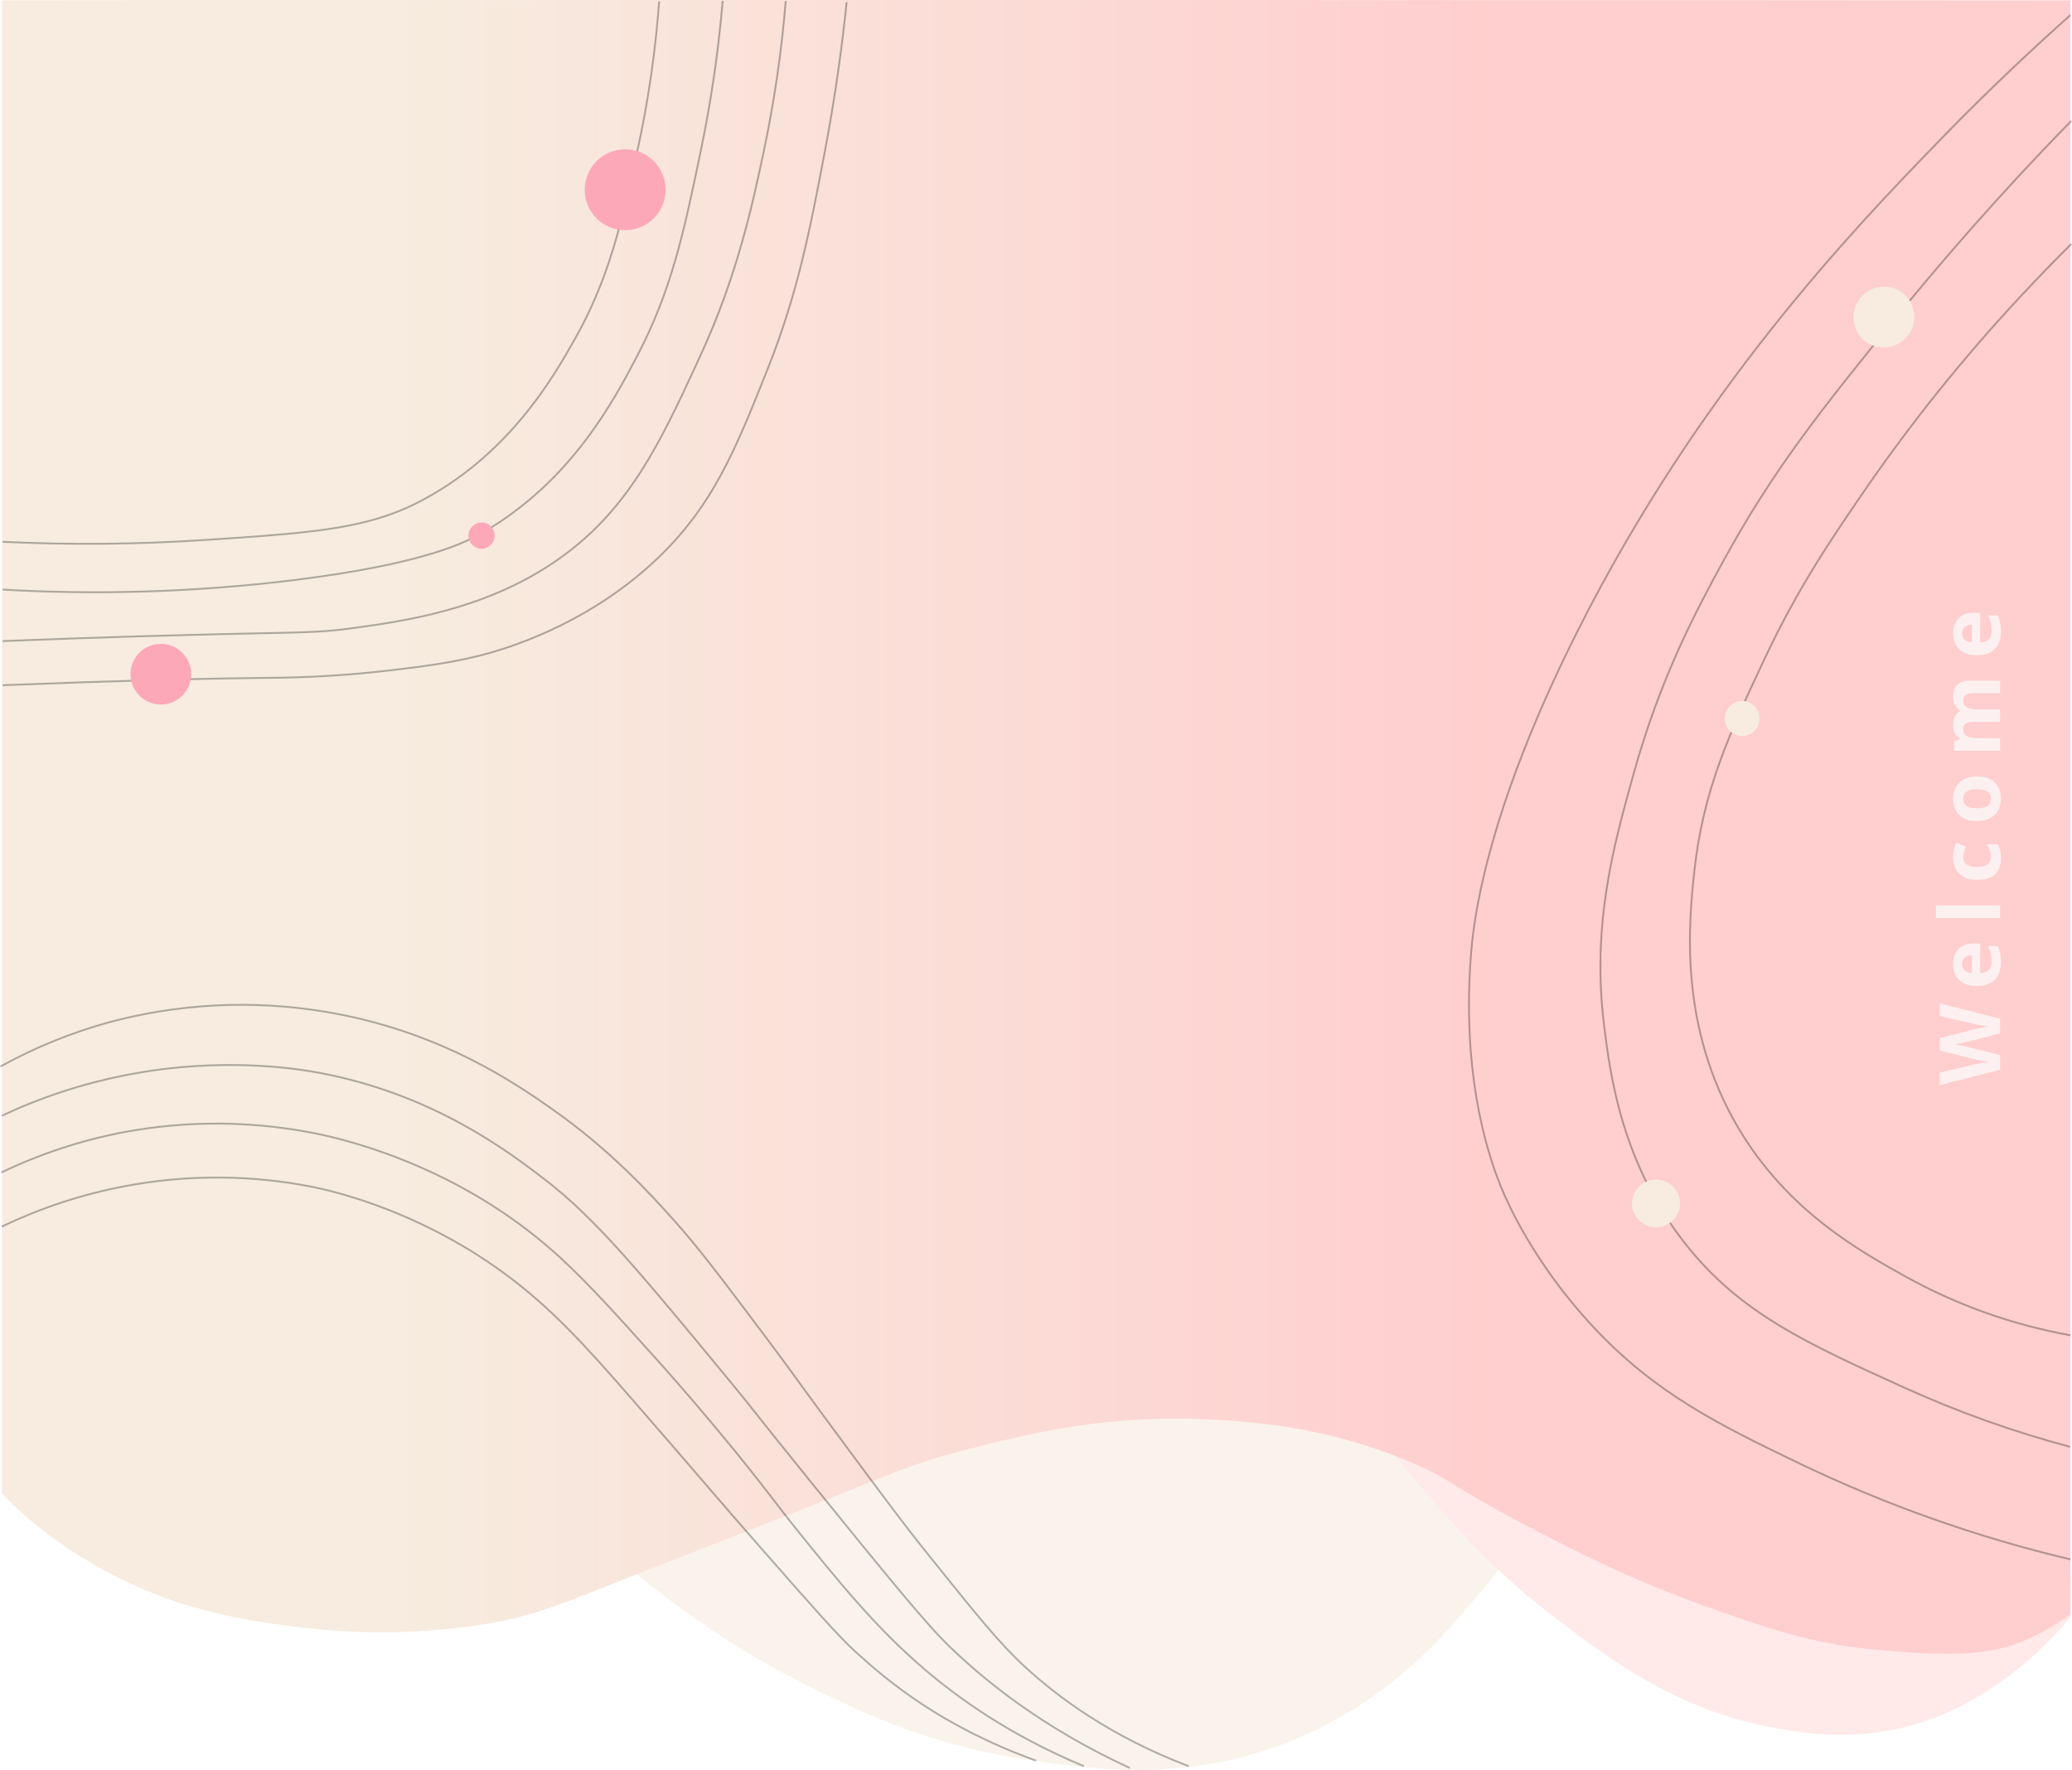
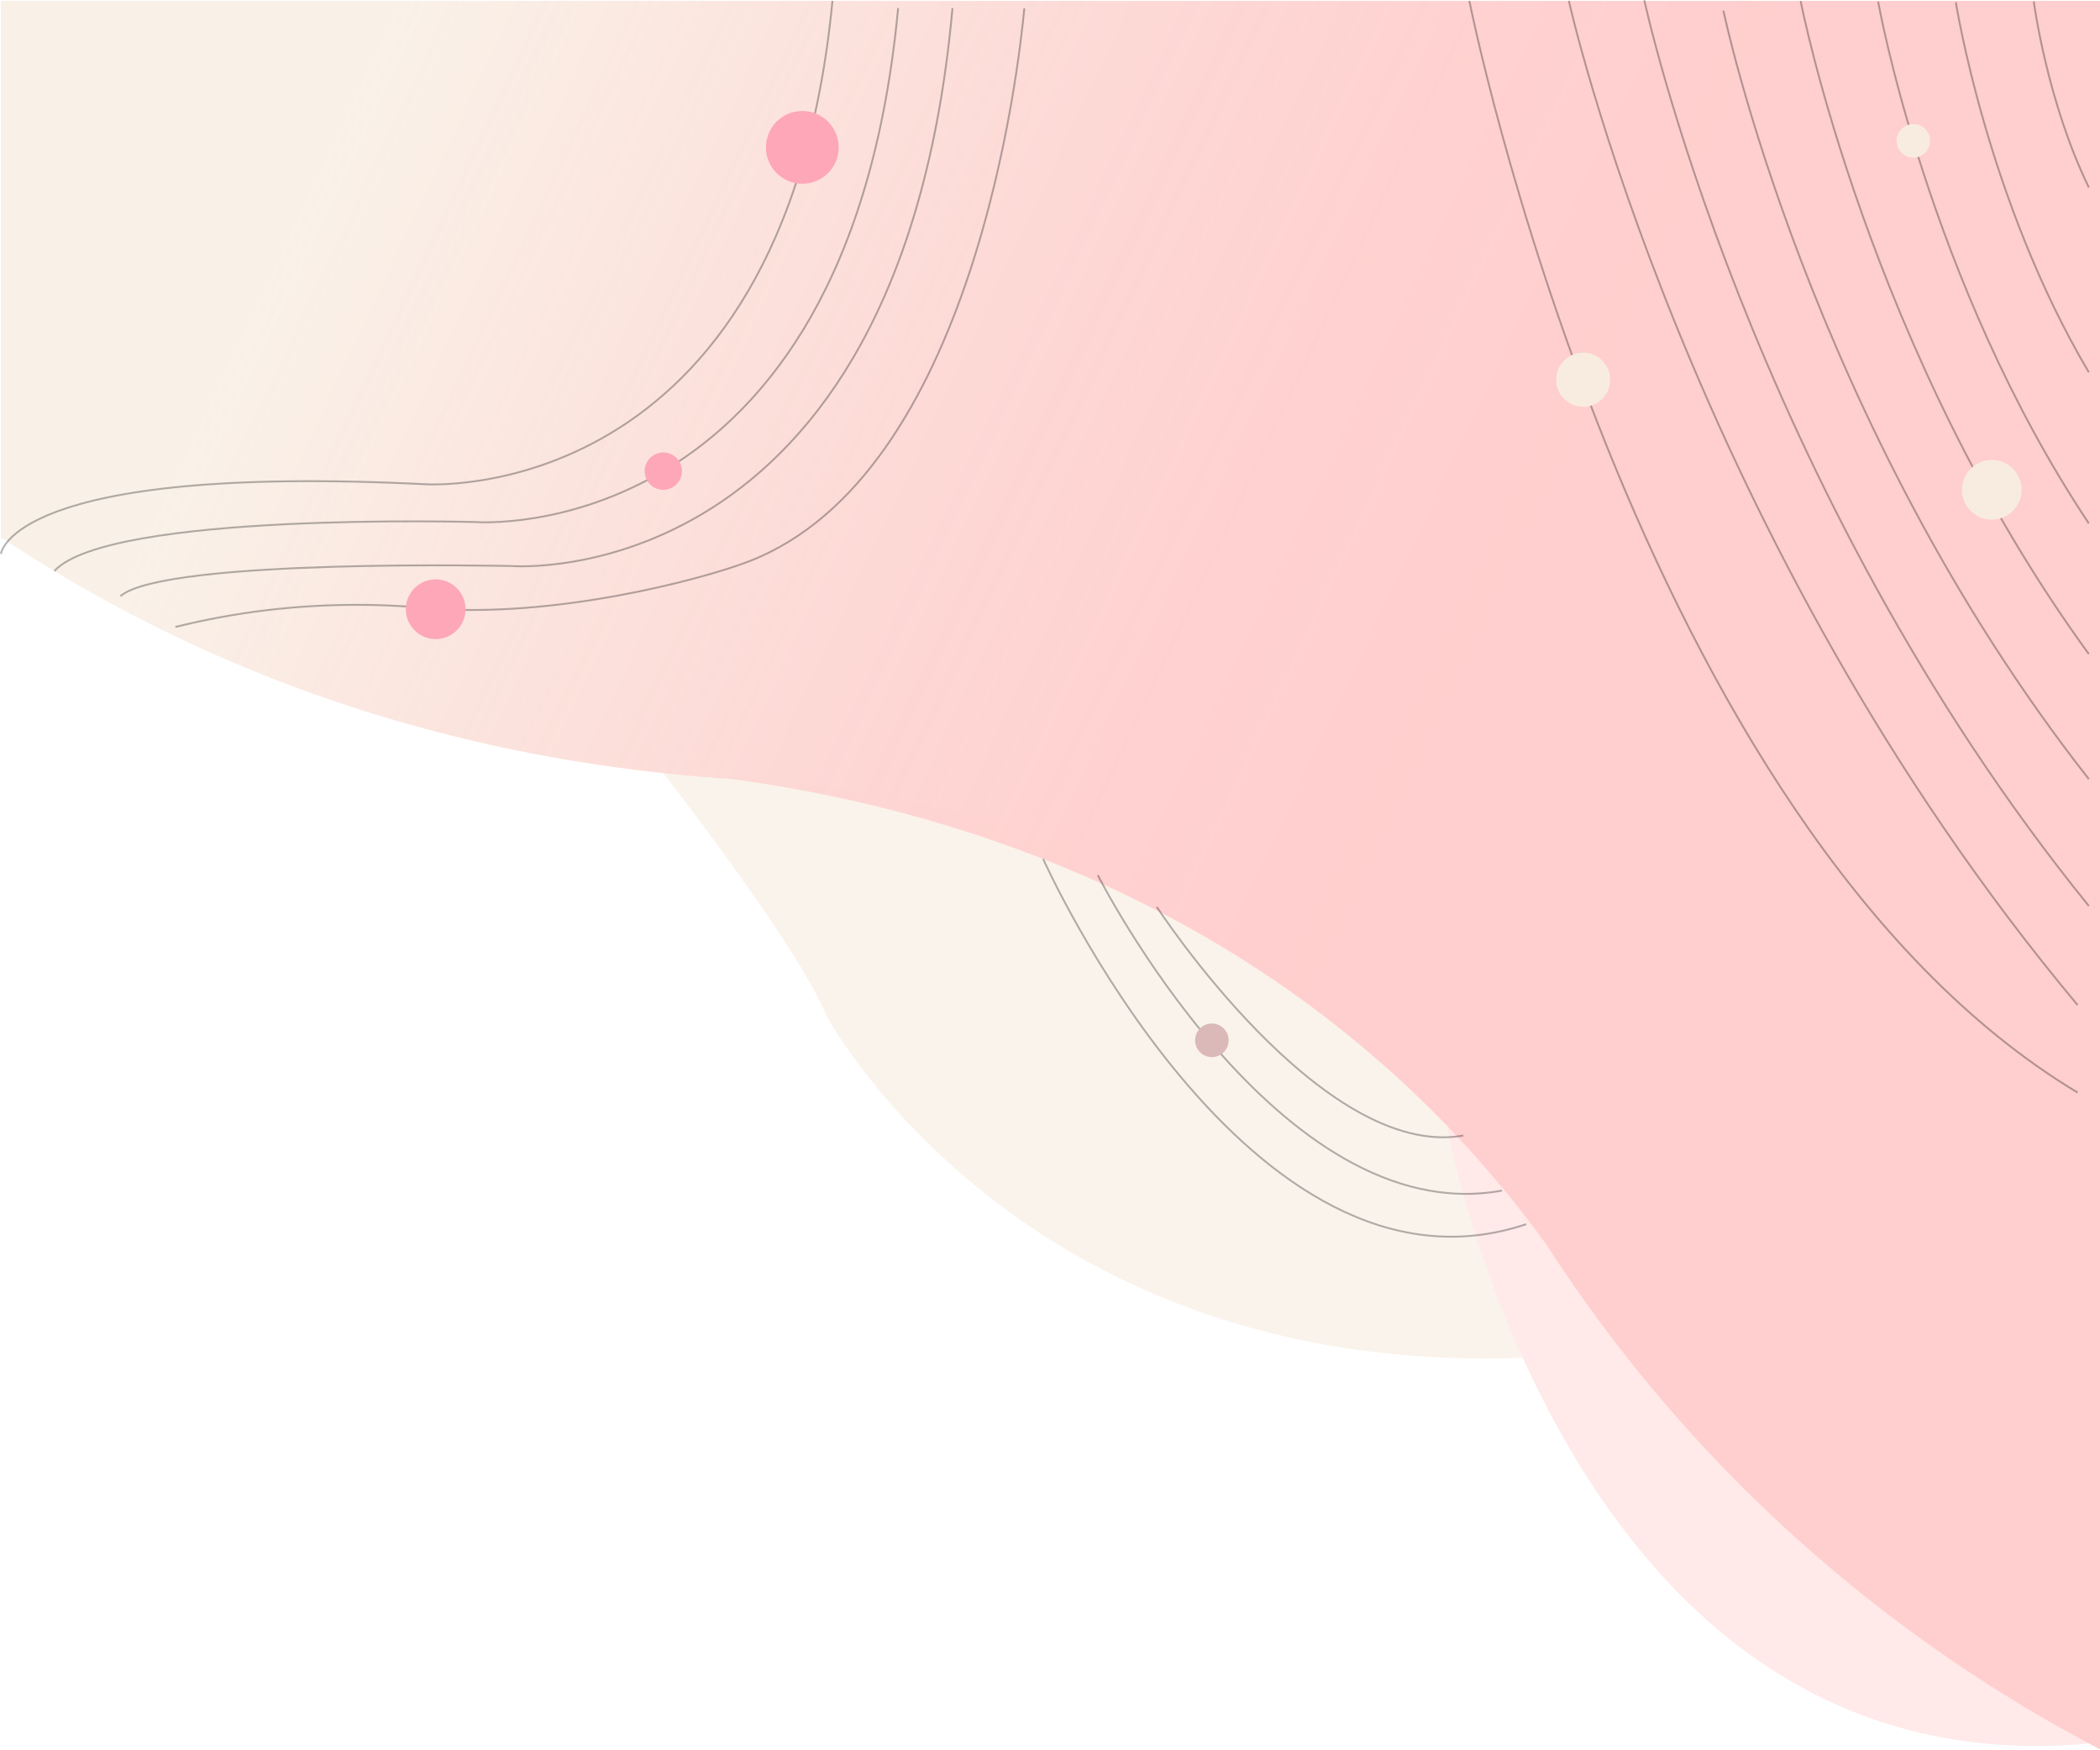
- <svg xmlns="http://www.w3.org/2000/svg" viewBox="0 0 1126.84 962.7">
+ <svg xmlns="http://www.w3.org/2000/svg" viewBox="0 0 1125.5 937.39">
  <defs>
-     <style>.cls-1,.cls-6{fill:#f7ecdf;}.cls-1{opacity:0.62;}.cls-2{fill:#ffe9e9;}.cls-3{fill:url(#linear-gradient);}.cls-4{fill:none;stroke:#000;stroke-miterlimit:10;opacity:0.3;}.cls-5{fill:#fda8b9;}.cls-7{font-size:46px;fill:#fdf0f0;font-family:Poppins-SemiBold, Poppins;font-weight:600;letter-spacing:0.18em;}</style>
-     <linearGradient id="linear-gradient" x1="990.23" y1="449.57" x2="210.9" y2="449.57" gradientUnits="userSpaceOnUse">
-       <stop offset="0.22" stop-color="#ffcece" />
-       <stop offset="1" stop-color="#f7ecdf" />
+     <style>.cls-1{fill:#faf3eb;}.cls-2{fill:#ffe9e9;}.cls-3{fill:url(#linear-gradient);}.cls-4{fill:none;stroke:#000;stroke-miterlimit:10;opacity:0.3;}.cls-5{fill:#fda7b9;}.cls-6{fill:#f7ecdf;}.cls-7{fill:#dbb9b9;}</style>
+     <linearGradient id="linear-gradient" x1="197.07" y1="30.41" x2="1054.87" y2="435.57" gradientUnits="userSpaceOnUse">
+       <stop offset="0" stop-color="#f7ecdf" stop-opacity="0.72" />
+       <stop offset="0.03" stop-color="#f8eade" stop-opacity="0.74" />
+       <stop offset="0.22" stop-color="#fbded7" stop-opacity="0.85" />
+       <stop offset="0.4" stop-color="#fdd5d2" stop-opacity="0.93" />
+       <stop offset="0.57" stop-color="#ffd0cf" stop-opacity="0.98" />
+       <stop offset="0.73" stop-color="#ffcece" />
    </linearGradient>
  </defs>
-   <g id="bg_small_piece_1" data-name="bg small piece 1">
-     <path class="cls-1" d="M330,843c22.67,19.37,55.38,47,105,72,27.19,13.72,66.8,33.71,123,42,36.11,5.33,87.34,12.88,145-11,48.91-20.26,77.69-52.88,89-66,26.31-30.52,46-53.82,42-72-18.42-83.29-537.64-62.58-544-5C289.41,808.32,302.94,819.88,330,843Z" transform="translate(0.98 0.21)" />
-   </g>
-   <g id="bg_small_piece_2" data-name="bg small piece 2">
-     <path class="cls-2" d="M1125,879.31A184.29,184.29,0,0,1,1085,916c-7,4.76-21.84,14.72-42,21-32.86,10.23-60.79,5.78-77,3-53.72-9.2-90-36.6-121-60-30.37-23-49.79-44.83-64-61-20.29-23.09-30.43-34.64-29-39,14.53-44.23,361.77,61.38,373.07,77.17,0,3.26-.06,6.53-.07,9.83Q1125,873.21,1125,879.31Z" transform="translate(0.98 0.21)" />
-     <polyline class="cls-2" points="1125.98 857.3 1125.98 879.59 1125.98 857.3" />
-   </g>
-   <g id="bg_main" data-name="bg main">
-     <path class="cls-3" d="M0,812c22.91,24.69,54,41,54,41h0c42.18,23.56,81.3,28.66,109,32a355.55,355.55,0,0,0,101-2c32.09-5.49,47.57-14.08,107-37,112.61-43.43,115.77-47.84,151-57,34.79-9,78.82-20.35,137-17,22.42,1.29,61.89,3.9,107,23,22.59,9.57,20.49,12.22,62,34,24.47,12.84,57,29.77,100,45,31.85,11.28,56,19.84,90,23,39.31,3.66,60.65,3.54,80-4a133.2,133.2,0,0,0,27-15V0C1124.88-.12.31-.41,0,0Z" transform="translate(0.98 0.21)" />
-   </g>
-   <g id="bottom">
-     <path class="cls-4" d="M-.24,637.55a270.52,270.52,0,0,1,67-22,273.94,273.94,0,0,1,102.5.5c12.85,2.52,73.12,15.28,127.24,61.45,17.7,15.1,33.72,32.9,59,61,3.63,4,18.21,20.3,37,43,21.72,26.24,27.31,34.82,42,53,21,26,40.91,50.64,67,73,18,15.42,46.2,36,87,53" transform="translate(0.98 0.21)" />
-     <path class="cls-4" d="M.06,606.66a290.28,290.28,0,0,1,67-22c53.28-10.55,95.38-3.27,106.44-1.16,60.75,11.59,101.23,42,122,58,27.46,21.13,51.64,50.42,100,109,14.93,18.09,13.2,16.74,45,56,41.17,50.82,62,76.48,75,89,19.39,18.7,50.56,44.1,98,66" transform="translate(0.98 0.21)" />
-     <path class="cls-4" d="M0,667a270.52,270.52,0,0,1,67-22,267.51,267.51,0,0,1,102.5.5c10.26,2.12,62.73,13.63,113,54,23.42,18.81,42.33,40.65,71.13,73.91,4.65,5.36,16.38,18.82,35.79,41.44,6.23,7.25,13.8,16,23.58,27.15,28,31.9,42,47.81,51,56,17.83,16.25,46.69,40.67,98.5,59.5" transform="translate(0.98 0.21)" />
-     <path class="cls-4" d="M-.74,579.92A270.36,270.36,0,0,1,63.5,554.5a277.59,277.59,0,0,1,120-3c57.08,11.11,95.22,37.18,115,51,32.4,22.64,54.26,46.77,67,61,13.67,15.26,26.11,31.84,51,65,14.76,19.67,14.51,19.94,36,49,24.93,33.71,37.39,50.57,53,70,24.83,30.91,37.24,46.37,51,59,17.42,16,45.76,37.52,89,54" transform="translate(0.98 0.21)" />
-   </g>
-   <g id="top_left" data-name="top left">
-     <path class="cls-4" d="M.5,294.5a969.08,969.08,0,0,0,110-1c57.73-3.79,87.17-6,115-20,49.88-25.13,74.65-68.92,86-89,18.82-33.27,25.43-63.21,34-102a575,575,0,0,0,12-82" transform="translate(0.98 0.21)" />
-     <path class="cls-4" d="M.5,320.5a884.51,884.51,0,0,0,157-5c72.84-8.91,95.59-21.14,104-26,48.29-27.93,71.37-71.92,84-96,18.86-36,25.45-67.57,34.55-111.22a687.85,687.85,0,0,0,12-82" transform="translate(0.98 0.21)" />
-     <path class="cls-4" d="M.5,348.5c54.85-2.19,98.92-3.35,129-4,34.7-.75,44.07-.67,61-3,28.13-3.87,71.39-9.81,110-36,40.24-27.29,57.3-64.26,79.28-111.91,20.32-44.07,28.5-82.67,34.55-111.22a653.24,653.24,0,0,0,12-82" transform="translate(0.98 0.21)" />
-     <path class="cls-4" d="M.5,372.5c64.64-2.51,109.45-3.65,143-4a594,594,0,0,0,67-4c15.21-1.79,32.27-3.8,49-8,12-3,56.42-15.32,95-51,31.93-29.53,44.37-60.74,62-105C433,159,439.61,124.34,447.46,83c6.32-33.28,9.89-61.5,12-82" transform="translate(0.98 0.21)" />
-     <circle class="cls-5" cx="339.98" cy="103.21" r="22" />
-     <ellipse class="cls-5" cx="261.88" cy="291.35" rx="7.11" ry="7.14" />
-     <circle class="cls-5" cx="87.48" cy="366.71" r="16.5" />
-   </g>
-   <g id="top_right" data-name="top right">
-     <path class="cls-4" d="M1125,848a727.83,727.83,0,0,1-147-52c-44.38-21.34-79-38.39-113-75-31.88-34.29-46.21-67.38-49-74-4.67-11.07-22.65-56-17-128,1.27-16.19,6.94-74.6,58-176,65.63-130.34,148.49-217,197-267,29-29.92,54.24-53.09,71-68" transform="translate(0.98 0.21)" />
-     <path class="cls-4" d="M1124.79,786.77a575.65,575.65,0,0,1-90.29-32.27c-52.93-24-88.53-40.22-118-77-35.61-44.44-41.77-93.36-45-119-7-55.38,4.85-97.92,16-138,14.65-52.71,34.64-89.76,49-116,27-49.35,53.14-82,92-130,23.06-28.5,55.4-66.4,97-109" transform="translate(0.98 0.21)" />
-     <path class="cls-4" d="M1125.06,726.12a291.25,291.25,0,0,1-90.29-32.27c-24.91-13.91-63.71-35.59-90.27-80.35-33.08-55.74-26.9-113.12-24-140,4.77-44.29,19.6-75.85,38-115,18.62-39.63,37.23-66.7,56-94a919.31,919.31,0,0,1,82-102c11.67-12.62,21.76-22.84,29-30" transform="translate(0.98 0.21)" />
-     <ellipse class="cls-6" cx="1023.62" cy="172.31" rx="16.63" ry="16.49" transform="translate(211.12 817.29) rotate(-47.96)" />
-     <ellipse class="cls-6" cx="899.61" cy="654.46" rx="13.07" ry="12.96" transform="translate(-71.95 114.5) rotate(-6.99)" />
-     <ellipse class="cls-6" cx="946.46" cy="390.66" rx="9.45" ry="9.56" transform="translate(-39.51 118.24) rotate(-6.99)" />
-     <text class="cls-7" transform="translate(1087.75 590.25) rotate(-90)">Welcome</text>
+   <g id="Layer_2" data-name="Layer 2">
+     <g id="Top">
+       <g id="Layer_6" data-name="Layer 6">
+         <path class="cls-1" d="M355.5,414.29s72,92.18,87,129.18c0,0,102.3,194.21,373.65,184.11L775.52,603.25S679.5,424.12,355.5,414.29Z" />
+       </g>
+       <g id="Layer_5" data-name="Layer 5">
+         <path class="cls-2" d="M775.52,603.25s64,356.71,344,331" />
+       </g>
+       <g id="Layer_1-2" data-name="Layer 1">
+         <path class="cls-3" d="M.5,287.91a766.69,766.69,0,0,0,71.75,42.28c118.19,61.27,232.82,81.64,320.25,87.28,83,11.31,235,45.51,363,166a590.44,590.44,0,0,1,73,83,784.39,784.39,0,0,0,95.25,120.18A790.33,790.33,0,0,0,1125.5,937.39V.47H.5Z" />
+       </g>
+       <g id="top-left_line_" data-name="top-left(line)">
+         <path class="cls-4" d="M.5,296.8s5-48.33,227-37.33c0,0,192.33,14,218.66-259" />
+         <path class="cls-4" d="M549,4.47c-3,31-26.92,250.21-148,296.5-25.51,9.75-104.08,30.46-171,25a408,408,0,0,0-87,1,399.17,399.17,0,0,0-49,9" />
+         <path class="cls-4" d="M510.49,4.33c-28.42,315.2-236,299-236,299S88.07,299,64.53,319.47" />
+         <path class="cls-4" d="M481.36,4.31C454.13,294.65,255.24,279.76,255.24,279.76S58.25,274.11,29.13,306" />
+         <circle class="cls-5" cx="430" cy="78.97" r="19.5" />
+         <circle class="cls-5" cx="233.5" cy="326.47" r="16" />
+         <circle class="cls-5" cx="355.5" cy="252.47" r="10" />
+       </g>
+       <g id="top-right_line_" data-name="top-right(line)">
+         <path class="cls-4" d="M923.66,5.7s46.08,220.93,195.84,411.77" />
+         <path class="cls-4" d="M881.27.11s56.06,260.42,238.23,485.36" />
+         <path class="cls-4" d="M840.83.47S905,289.19,1113.5,538.58" />
+         <path class="cls-4" d="M787.5.47s88,442,326,585" />
+         <path class="cls-4" d="M965.06.55S1001.4,188.3,1119.5,350.47" />
+         <path class="cls-4" d="M1006.58.81s26.58,150.05,112.92,279.66" />
+         <path class="cls-4" d="M1048.23,1.21S1065,107.58,1119.5,199.47" />
+         <path class="cls-4" d="M1090,.77s7,53.49,29.53,99.7" />
+         <circle class="cls-6" cx="848.5" cy="203.47" r="14.5" />
+         <circle class="cls-6" cx="1067.5" cy="262.47" r="16" />
+         <circle class="cls-6" cx="1025.5" cy="75.47" r="9" />
+       </g>
+       <g id="bottom-middle_line_" data-name="bottom-middle(line)">
+         <path class="cls-4" d="M620,486S708.51,622,784.26,608.5" />
+         <path class="cls-4" d="M588.39,469S685,660,805,638" />
+         <path class="cls-4" d="M559.08,460.29S669,706,818,656" />
+         <circle class="cls-7" cx="649.5" cy="557.47" r="9" />
+       </g>
+     </g>
  </g>
</svg>
